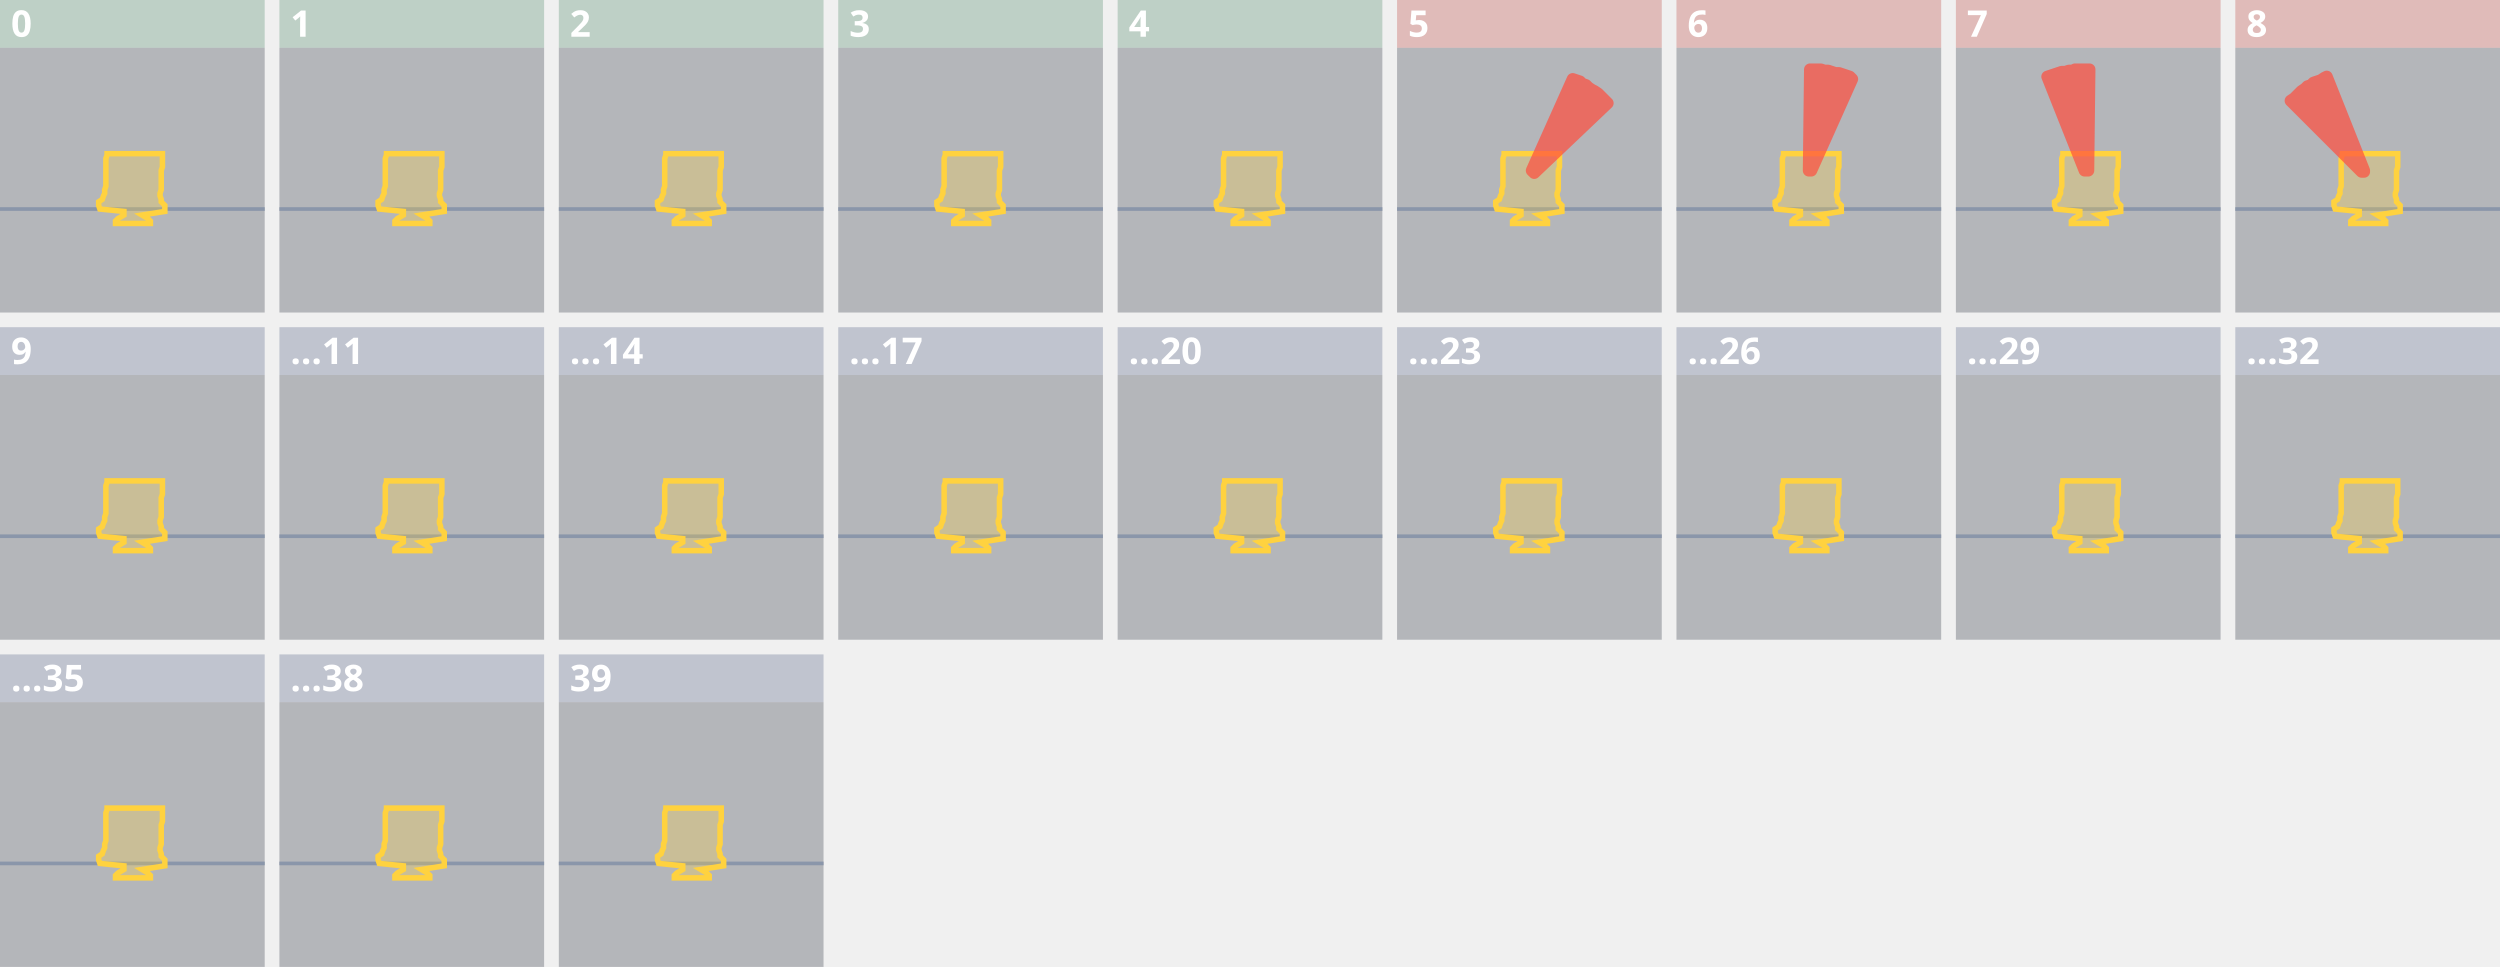
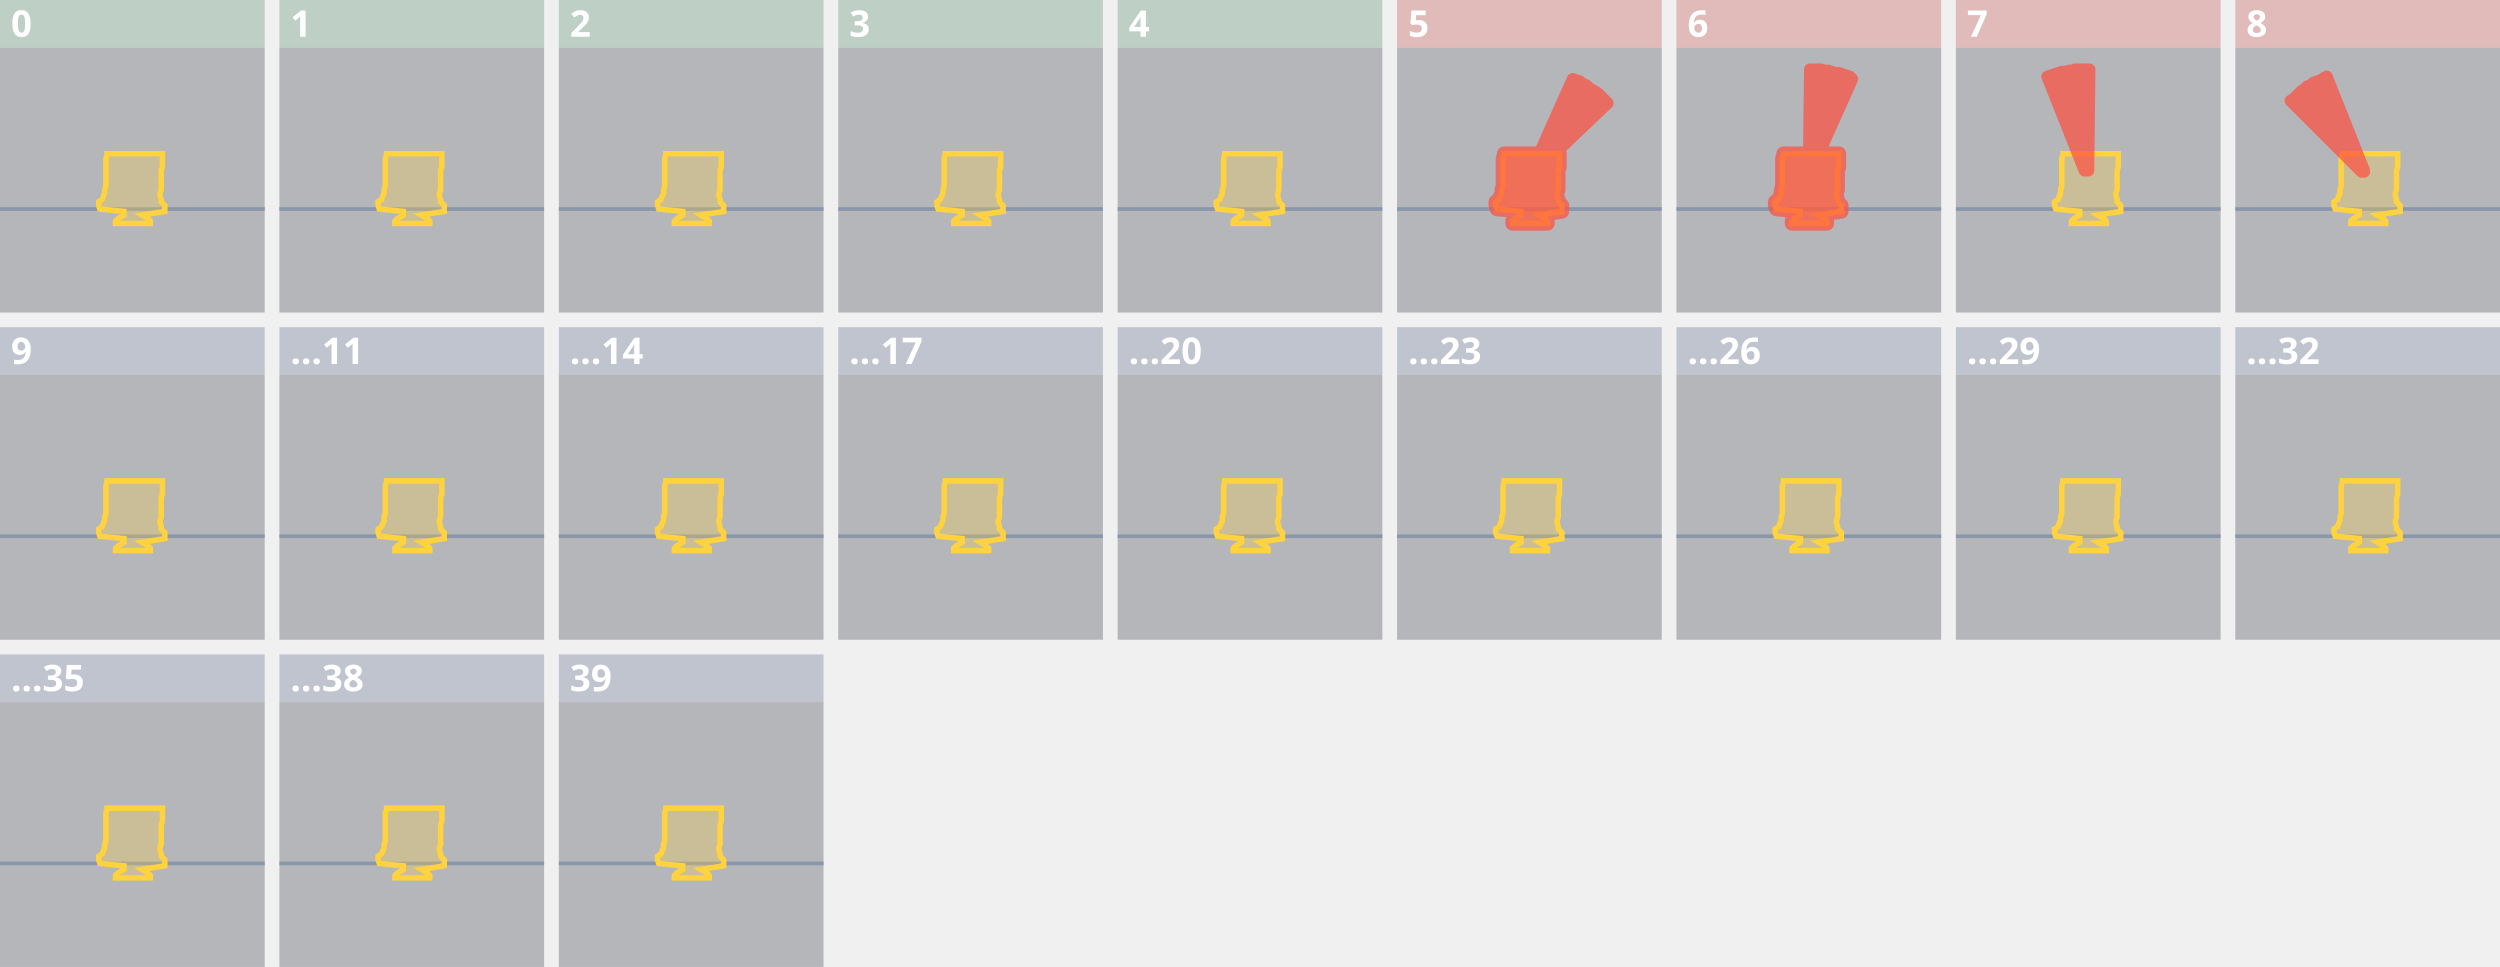
<svg xmlns="http://www.w3.org/2000/svg" viewBox="0 0 680 263" width="680" height="263">
  <style>text{font:bold 10px sans-serif;fill:#ffffff}.k{fill:#1b2230}.g{stroke:#8a96aa;stroke-width:3.06}use{stroke-width:4.58;fill-opacity:.28}.u{stroke:#ffd23f;fill:#ffd23f}.v{stroke:#4ade80;fill:#4ade80;fill-opacity:.6}.a{stroke:#e879f9;fill:#e879f9}.o{stroke:#22d3ee;fill:#22d3ee;fill-opacity:.5}.H{color:#ff4d3d;fill:#ff4d3d;opacity:.7}.G{color:#3b9cff;fill:#3b9cff;opacity:.75}.S{color:#ffa630;fill:#ffa630;opacity:.75}.T{color:#ffa630;fill:none;stroke:#ffa630;stroke-width:6.11;stroke-dasharray:12.2}.P{color:#c49bff;fill:none;stroke:#c49bff;stroke-width:3.06;stroke-dasharray:9.2}</style>
  <defs>
    <path id="b0" d="M-21 -22L25 -22L25 -21L25 -18L25 -16L25 -13L25 -11L24 -8L24 -5L24 -3L24 0L24 2L24 5L24 8L23 11L23 13L24 16L24 18L27 21L27 24L27 26L8 29L13 32L15 34L15 36L-14 36L-14 34L-12 32L-7 29L-7 26L-27 24L-28 21L-28 18L-25 16L-24 13L-23 11L-23 8L-22 5L-22 2L-22 0L-22 -3L-22 -5L-22 -8L-22 -11L-22 -13L-22 -16L-22 -18L-21 -21Z" />
    <rect id="K" x="-110" y="-110" width="220" height="220" class="k" />
    <rect id="Ls" width="72" height="13" fill="#3f7d5a" />
    <rect id="La" width="72" height="13" fill="#b8332b" />
    <rect id="Le" width="72" height="13" fill="#46557a" />
  </defs>
  <use href="#Ls" x="0" y="0" />
  <text x="3" y="10">0</text>
  <svg x="0" y="13" width="72" height="72" viewBox="-110 -110 220 220">
    <use href="#K" />
    <line x1="-110" y1="24" x2="110" y2="24" class="g" />
    <use href="#b0" class="u" />
  </svg>
  <use href="#Ls" x="76" y="0" />
  <text x="79" y="10">1</text>
  <svg x="76" y="13" width="72" height="72" viewBox="-110 -110 220 220">
    <use href="#K" />
    <line x1="-110" y1="24" x2="110" y2="24" class="g" />
    <use href="#b0" class="u" />
  </svg>
  <use href="#Ls" x="152" y="0" />
  <text x="155" y="10">2</text>
  <svg x="152" y="13" width="72" height="72" viewBox="-110 -110 220 220">
    <use href="#K" />
    <line x1="-110" y1="24" x2="110" y2="24" class="g" />
    <use href="#b0" class="u" />
  </svg>
  <use href="#Ls" x="228" y="0" />
  <text x="231" y="10">3</text>
  <svg x="228" y="13" width="72" height="72" viewBox="-110 -110 220 220">
    <use href="#K" />
    <line x1="-110" y1="24" x2="110" y2="24" class="g" />
    <use href="#b0" class="u" />
  </svg>
  <use href="#Ls" x="304" y="0" />
  <text x="307" y="10">4</text>
  <svg x="304" y="13" width="72" height="72" viewBox="-110 -110 220 220">
    <use href="#K" />
    <line x1="-110" y1="24" x2="110" y2="24" class="g" />
    <use href="#b0" class="u" />
  </svg>
  <use href="#La" x="380" y="0" />
  <text x="383" y="10">5</text>
  <svg x="380" y="13" width="72" height="72" viewBox="-110 -110 220 220">
    <use href="#K" />
    <line x1="-110" y1="24" x2="110" y2="24" class="g" />
    <use href="#b0" class="u" />
    <g class="H">
      <path d="M36 -84L39 -83L42 -82L44 -80L47 -79L49 -77L52 -75L54 -74L57 -72L59 -70L61 -68L63 -66L65 -64L4 -6L4 -6L4 -7L4 -7L3 -7L3 -7L3 -7L3 -7L3 -7L3 -7L2 -8L2 -8L2 -8Z" stroke="currentColor" stroke-width="10" stroke-linejoin="round" />
+       <path d="M-21 -22L25 -22L25 -21L25 -18L25 -16L25 -13L25 -11L24 -8L24 -5L24 -3L24 0L24 2L24 5L24 8L23 11L23 13L24 16L24 18L27 21L27 24L27 26L8 29L13 32L15 34L15 36L-14 36L-14 34L-12 32L-7 29L-7 26L-27 24L-28 21L-28 18L-25 16L-24 13L-23 11L-23 8L-22 5L-22 2L-22 0L-22 -3L-22 -5L-22 -8L-22 -11L-22 -13L-22 -16L-22 -18L-21 -21Z" stroke="currentColor" stroke-width="12" stroke-linejoin="round" />
    </g>
  </svg>
  <use href="#La" x="456" y="0" />
  <text x="459" y="10">6</text>
  <svg x="456" y="13" width="72" height="72" viewBox="-110 -110 220 220">
    <use href="#K" />
    <line x1="-110" y1="24" x2="110" y2="24" class="g" />
    <use href="#b0" class="u" />
    <g class="H">
      <path d="M1 -92L4 -92L7 -92L10 -92L13 -91L16 -91L19 -90L22 -89L25 -89L28 -88L31 -87L34 -86L36 -84L2 -8L2 -8L2 -8L1 -8L1 -8L1 -8L1 -8L1 -8L1 -8L0 -8L0 -8L0 -8L0 -8Z" stroke="currentColor" stroke-width="10" stroke-linejoin="round" />
+       <path d="M-21 -22L25 -22L25 -21L25 -18L25 -16L25 -13L25 -11L24 -8L24 -5L24 -3L24 0L24 2L24 5L24 8L23 11L23 13L24 16L24 18L27 21L27 24L27 26L8 29L13 32L15 34L15 36L-14 36L-14 34L-12 32L-7 29L-7 26L-27 24L-28 21L-28 18L-25 16L-24 13L-23 11L-23 8L-22 5L-22 2L-22 0L-22 -3L-22 -5L-22 -8L-22 -11L-22 -13L-22 -16L-22 -18L-21 -21Z" stroke="currentColor" stroke-width="12" stroke-linejoin="round" />
    </g>
  </svg>
  <use href="#La" x="532" y="0" />
  <text x="535" y="10">7</text>
  <svg x="532" y="13" width="72" height="72" viewBox="-110 -110 220 220">
    <use href="#K" />
    <line x1="-110" y1="24" x2="110" y2="24" class="g" />
    <use href="#b0" class="u" />
    <g class="H">
      <path d="M-34 -86L-31 -87L-28 -88L-25 -89L-22 -90L-19 -90L-16 -91L-13 -91L-11 -92L-8 -92L-5 -92L-2 -92L1 -92L0 -8L0 -8L-1 -8L-1 -8L-1 -8L-1 -8L-1 -8L-2 -8L-2 -8L-2 -8L-2 -8L-2 -8L-3 -8Z" stroke="currentColor" stroke-width="10" stroke-linejoin="round" />
    </g>
  </svg>
  <use href="#La" x="608" y="0" />
  <text x="611" y="10">8</text>
  <svg x="608" y="13" width="72" height="72" viewBox="-110 -110 220 220">
    <use href="#K" />
    <line x1="-110" y1="24" x2="110" y2="24" class="g" />
    <use href="#b0" class="u" />
    <g class="H">
      <path d="M-64 -66L-61 -68L-59 -70L-57 -72L-55 -74L-52 -76L-50 -78L-47 -79L-45 -81L-42 -82L-39 -83L-36 -85L-34 -86L-3 -8L-3 -8L-3 -8L-3 -8L-3 -7L-4 -7L-4 -7L-4 -7L-4 -7L-4 -7L-4 -7L-4 -7L-5 -7Z" stroke="currentColor" stroke-width="10" stroke-linejoin="round" />
    </g>
  </svg>
  <use href="#Le" x="0" y="89" />
  <text x="3" y="99">9</text>
  <svg x="0" y="102" width="72" height="72" viewBox="-110 -110 220 220">
    <use href="#K" />
    <line x1="-110" y1="24" x2="110" y2="24" class="g" />
    <use href="#b0" class="u" />
  </svg>
  <use href="#Le" x="76" y="89" />
  <text x="79" y="99">…11</text>
  <svg x="76" y="102" width="72" height="72" viewBox="-110 -110 220 220">
    <use href="#K" />
    <line x1="-110" y1="24" x2="110" y2="24" class="g" />
    <use href="#b0" class="u" />
  </svg>
  <use href="#Le" x="152" y="89" />
  <text x="155" y="99">…14</text>
  <svg x="152" y="102" width="72" height="72" viewBox="-110 -110 220 220">
    <use href="#K" />
    <line x1="-110" y1="24" x2="110" y2="24" class="g" />
    <use href="#b0" class="u" />
  </svg>
  <use href="#Le" x="228" y="89" />
  <text x="231" y="99">…17</text>
  <svg x="228" y="102" width="72" height="72" viewBox="-110 -110 220 220">
    <use href="#K" />
    <line x1="-110" y1="24" x2="110" y2="24" class="g" />
    <use href="#b0" class="u" />
  </svg>
  <use href="#Le" x="304" y="89" />
  <text x="307" y="99">…20</text>
  <svg x="304" y="102" width="72" height="72" viewBox="-110 -110 220 220">
    <use href="#K" />
    <line x1="-110" y1="24" x2="110" y2="24" class="g" />
    <use href="#b0" class="u" />
  </svg>
  <use href="#Le" x="380" y="89" />
  <text x="383" y="99">…23</text>
  <svg x="380" y="102" width="72" height="72" viewBox="-110 -110 220 220">
    <use href="#K" />
    <line x1="-110" y1="24" x2="110" y2="24" class="g" />
    <use href="#b0" class="u" />
  </svg>
  <use href="#Le" x="456" y="89" />
  <text x="459" y="99">…26</text>
  <svg x="456" y="102" width="72" height="72" viewBox="-110 -110 220 220">
    <use href="#K" />
    <line x1="-110" y1="24" x2="110" y2="24" class="g" />
    <use href="#b0" class="u" />
  </svg>
  <use href="#Le" x="532" y="89" />
  <text x="535" y="99">…29</text>
  <svg x="532" y="102" width="72" height="72" viewBox="-110 -110 220 220">
    <use href="#K" />
    <line x1="-110" y1="24" x2="110" y2="24" class="g" />
    <use href="#b0" class="u" />
  </svg>
  <use href="#Le" x="608" y="89" />
  <text x="611" y="99">…32</text>
  <svg x="608" y="102" width="72" height="72" viewBox="-110 -110 220 220">
    <use href="#K" />
    <line x1="-110" y1="24" x2="110" y2="24" class="g" />
    <use href="#b0" class="u" />
  </svg>
  <use href="#Le" x="0" y="178" />
  <text x="3" y="188">…35</text>
  <svg x="0" y="191" width="72" height="72" viewBox="-110 -110 220 220">
    <use href="#K" />
    <line x1="-110" y1="24" x2="110" y2="24" class="g" />
    <use href="#b0" class="u" />
  </svg>
  <use href="#Le" x="76" y="178" />
  <text x="79" y="188">…38</text>
  <svg x="76" y="191" width="72" height="72" viewBox="-110 -110 220 220">
    <use href="#K" />
    <line x1="-110" y1="24" x2="110" y2="24" class="g" />
    <use href="#b0" class="u" />
  </svg>
  <use href="#Le" x="152" y="178" />
  <text x="155" y="188">39</text>
  <svg x="152" y="191" width="72" height="72" viewBox="-110 -110 220 220">
    <use href="#K" />
    <line x1="-110" y1="24" x2="110" y2="24" class="g" />
    <use href="#b0" class="u" />
  </svg>
</svg>
